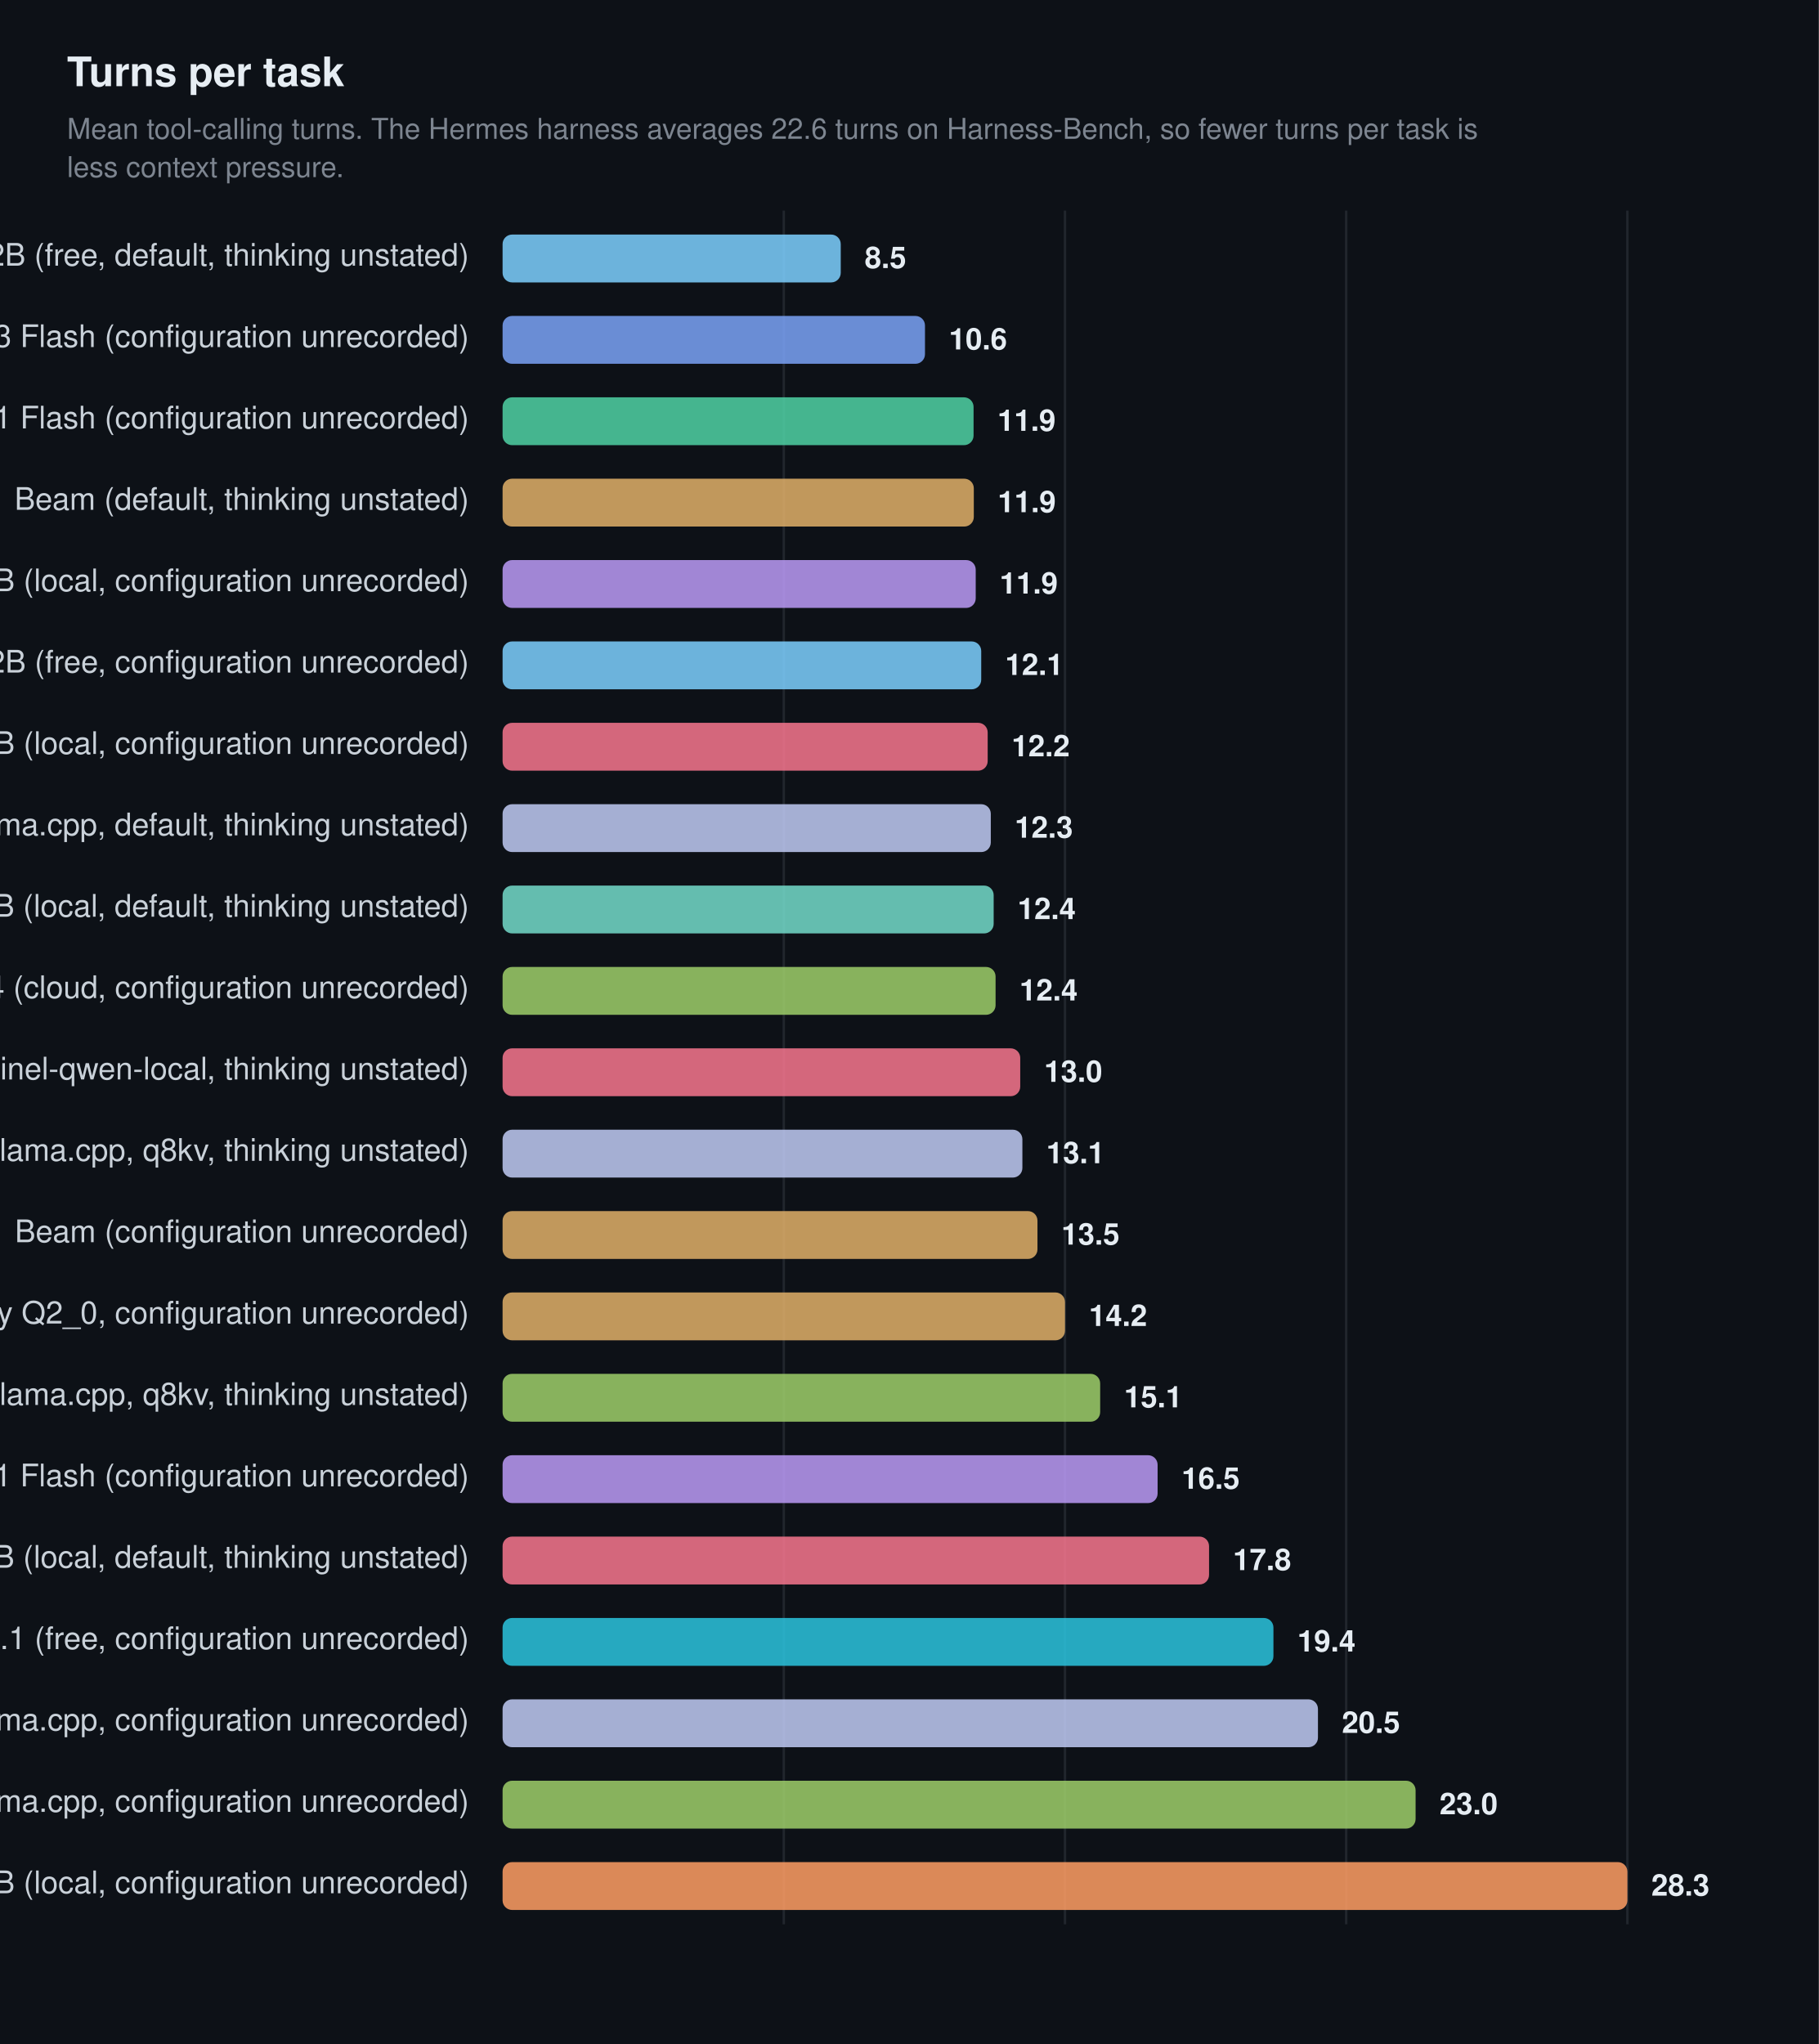
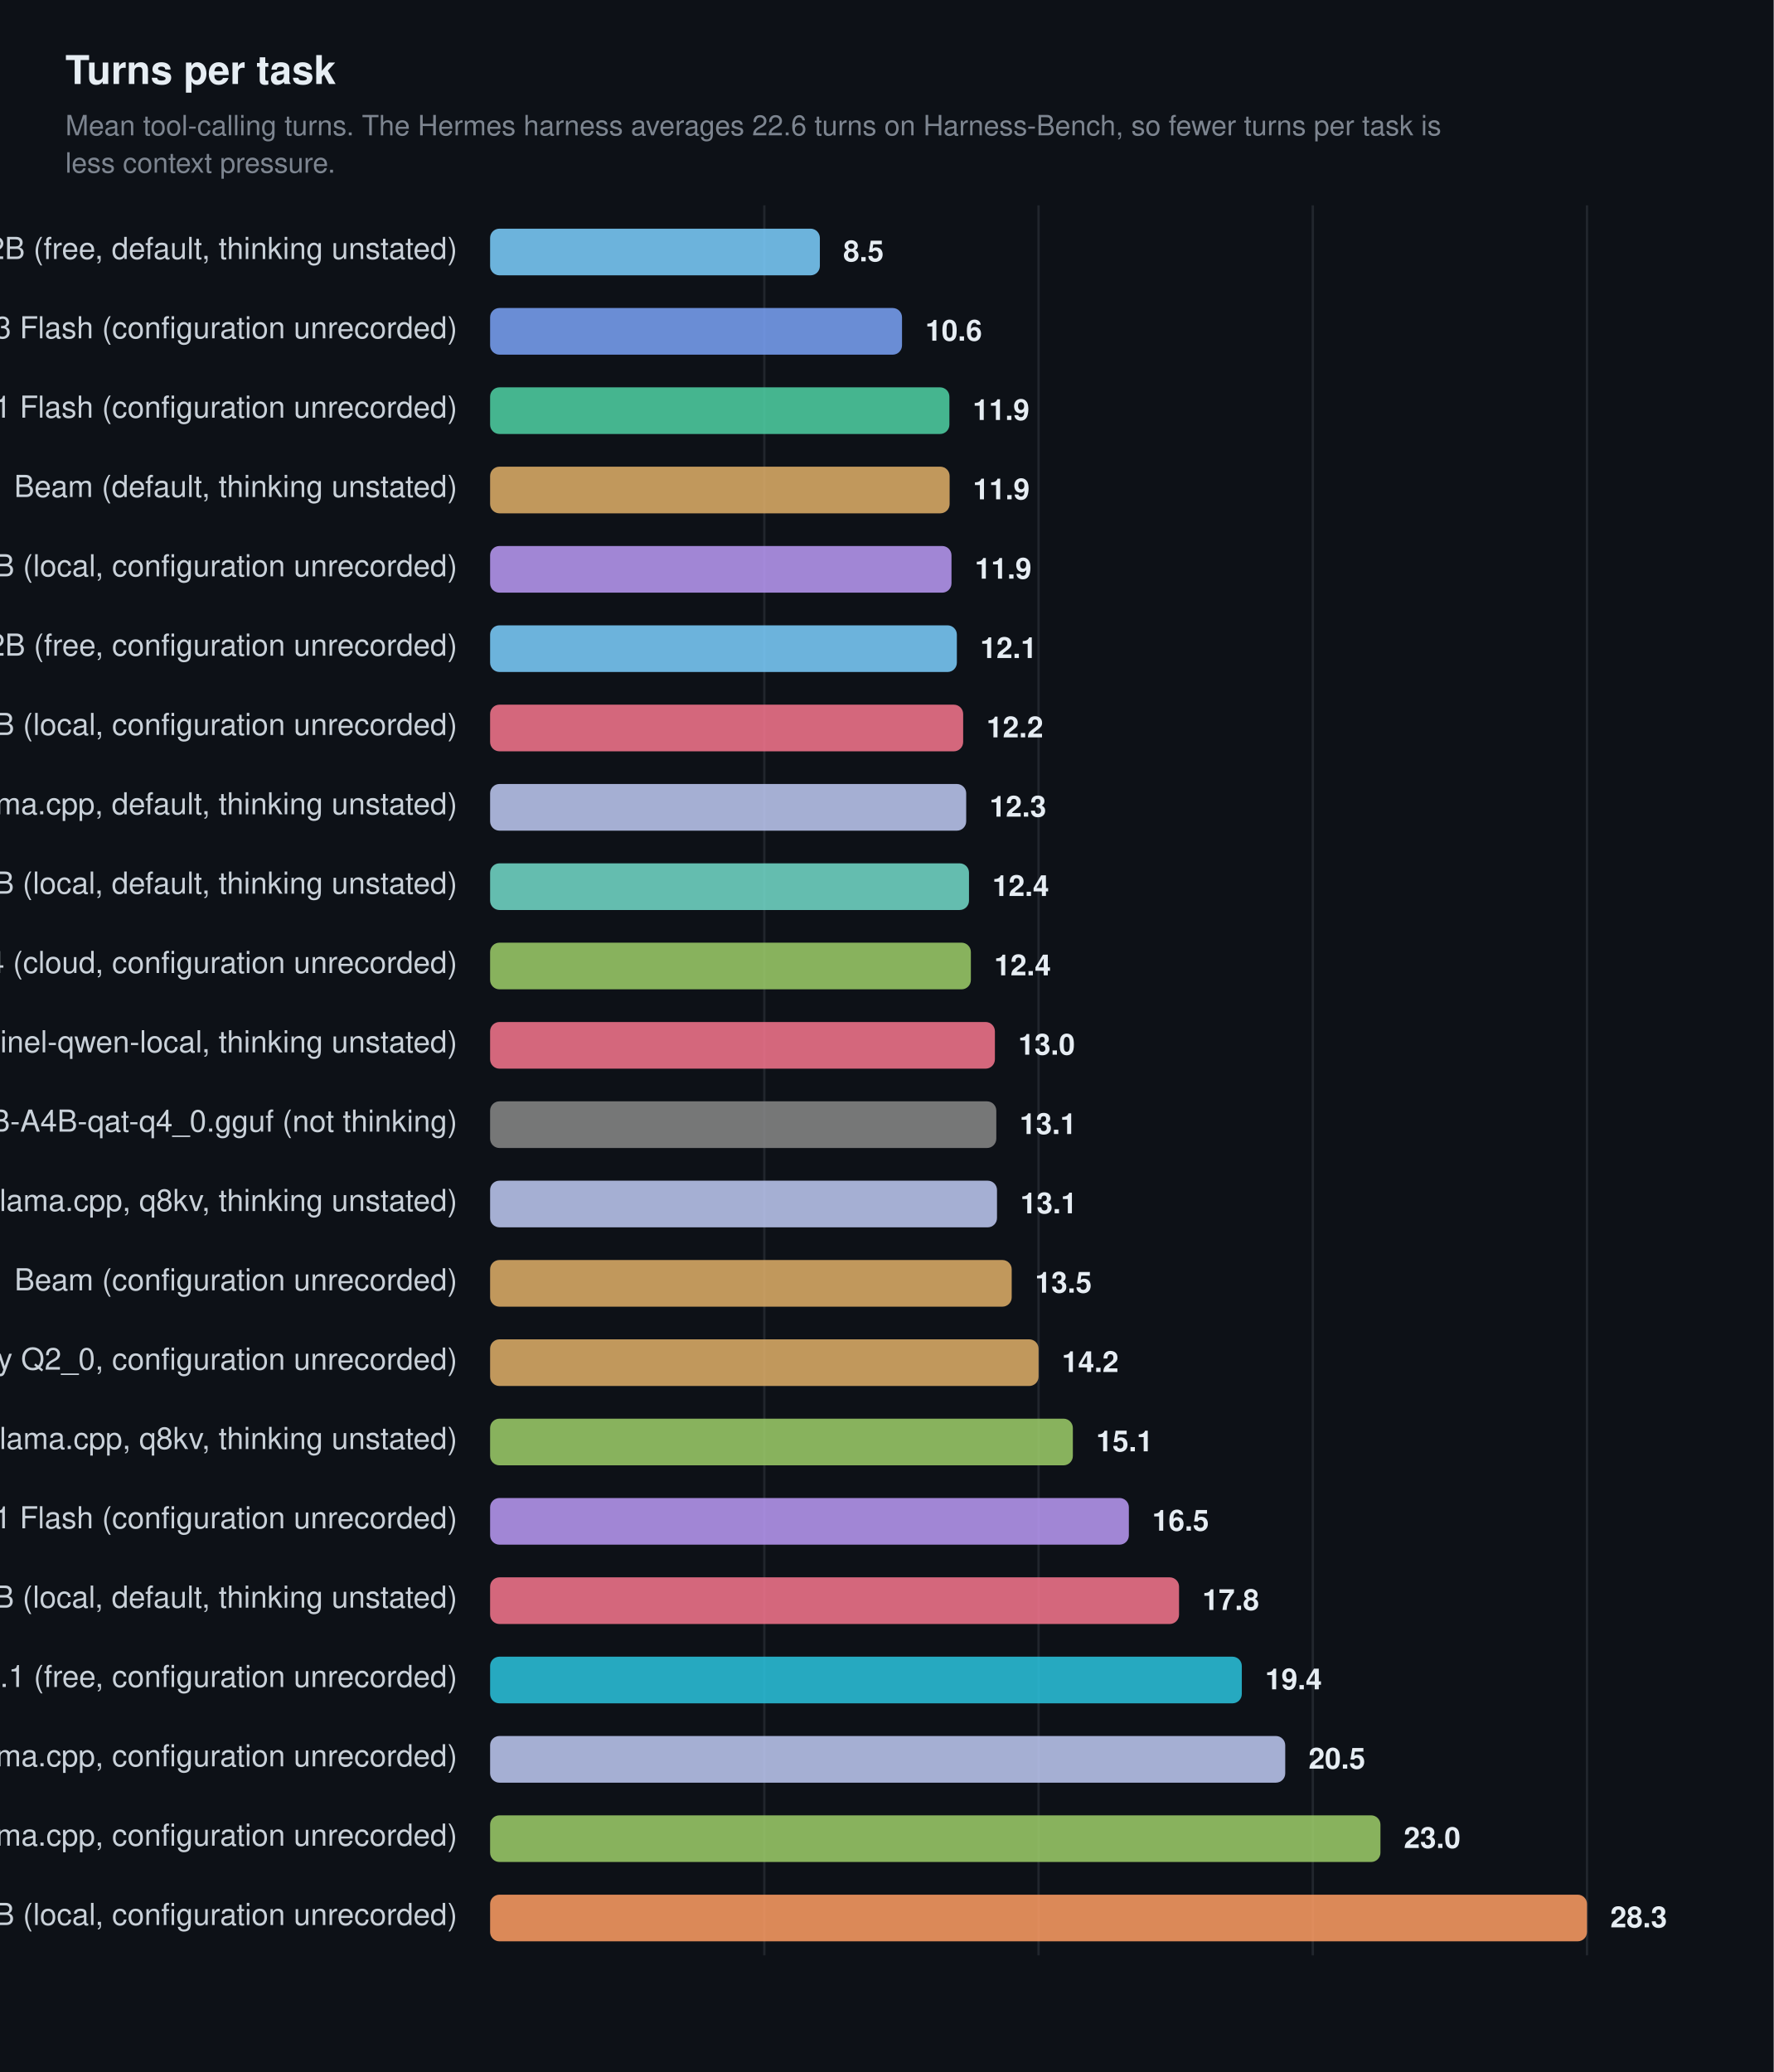
- <svg xmlns="http://www.w3.org/2000/svg" width="760" height="854" viewBox="0 0 760 854" font-family="ui-sans-serif, -apple-system, Segoe UI, Helvetica, Arial, sans-serif">
+ <svg xmlns="http://www.w3.org/2000/svg" width="760" height="888" viewBox="0 0 760 888" font-family="ui-sans-serif, -apple-system, Segoe UI, Helvetica, Arial, sans-serif">
  <rect width="100%" height="100%" fill="#0d1117" />
  <text x="28" y="36" fill="#e6edf3" font-size="17" font-weight="600">Turns per task</text>
  <text x="28" y="58" fill="#7d8590" font-size="12">Mean tool-calling turns. The Hermes harness averages 22.6 turns on Harness-Bench, so fewer turns per task is</text>
  <text x="28" y="74" fill="#7d8590" font-size="12">less context pressure.</text>
-   <line x1="327.5" y1="88" x2="327.5" y2="804" stroke="#21262d" stroke-width="1" />
-   <line x1="445.0" y1="88" x2="445.0" y2="804" stroke="#21262d" stroke-width="1" />
-   <line x1="562.5" y1="88" x2="562.5" y2="804" stroke="#21262d" stroke-width="1" />
-   <line x1="680.0" y1="88" x2="680.0" y2="804" stroke="#21262d" stroke-width="1" />
+   <line x1="327.5" y1="88" x2="327.5" y2="838" stroke="#21262d" stroke-width="1" />
+   <line x1="445.0" y1="88" x2="445.0" y2="838" stroke="#21262d" stroke-width="1" />
+   <line x1="562.5" y1="88" x2="562.5" y2="838" stroke="#21262d" stroke-width="1" />
+   <line x1="680.0" y1="88" x2="680.0" y2="838" stroke="#21262d" stroke-width="1" />
  <text x="196" y="111" fill="#c9d1d9" font-size="13" text-anchor="end">Ornith 1.5 122B (free, default, thinking unstated)</text>
  <rect x="210" y="98" width="141.3" height="20" rx="4" fill="#7dcfff" opacity="0.85" />
  <text x="361.3" y="112" fill="#e6edf3" font-size="12.5" font-weight="600">8.5</text>
  <text x="196" y="145" fill="#c9d1d9" font-size="13" text-anchor="end">GLM-5.3 Flash (configuration unrecorded)</text>
  <rect x="210" y="132" width="176.5" height="20" rx="4" fill="#7aa2f7" opacity="0.85" />
  <text x="396.5" y="146" fill="#e6edf3" font-size="12.5" font-weight="600">10.6</text>
  <text x="196" y="179" fill="#c9d1d9" font-size="13" text-anchor="end">DeepSeek V4.1 Flash (configuration unrecorded)</text>
  <rect x="210" y="166" width="196.8" height="20" rx="4" fill="#4fd1a5" opacity="0.85" />
  <text x="416.8" y="180" fill="#e6edf3" font-size="12.5" font-weight="600">11.9</text>
  <text x="196" y="213" fill="#c9d1d9" font-size="13" text-anchor="end">Beam (default, thinking unstated)</text>
  <rect x="210" y="200" width="196.9" height="20" rx="4" fill="#e0af68" opacity="0.85" />
  <text x="416.9" y="214" fill="#e6edf3" font-size="12.5" font-weight="600">11.9</text>
  <text x="196" y="247" fill="#c9d1d9" font-size="13" text-anchor="end">Groot 19B (local, configuration unrecorded)</text>
  <rect x="210" y="234" width="197.7" height="20" rx="4" fill="#bb9af7" opacity="0.85" />
  <text x="417.7" y="248" fill="#e6edf3" font-size="12.5" font-weight="600">11.9</text>
  <text x="196" y="281" fill="#c9d1d9" font-size="13" text-anchor="end">Ornith 1.5 122B (free, configuration unrecorded)</text>
  <rect x="210" y="268" width="200.0" height="20" rx="4" fill="#7dcfff" opacity="0.85" />
  <text x="420.0" y="282" fill="#e6edf3" font-size="12.5" font-weight="600">12.1</text>
  <text x="196" y="315" fill="#c9d1d9" font-size="13" text-anchor="end">Qwen3.6 35B (local, configuration unrecorded)</text>
  <rect x="210" y="302" width="202.7" height="20" rx="4" fill="#f7768e" opacity="0.85" />
  <text x="422.7" y="316" fill="#e6edf3" font-size="12.5" font-weight="600">12.2</text>
  <text x="196" y="349" fill="#c9d1d9" font-size="13" text-anchor="end">Ornith 1.5 9B (llama.cpp, default, thinking unstated)</text>
  <rect x="210" y="336" width="204.0" height="20" rx="4" fill="#c0caf5" opacity="0.85" />
  <text x="424.0" y="350" fill="#e6edf3" font-size="12.5" font-weight="600">12.3</text>
  <text x="196" y="383" fill="#c9d1d9" font-size="13" text-anchor="end">Logics-SWE Qwen3.6 35B (local, default, thinking unstated)</text>
  <rect x="210" y="370" width="205.2" height="20" rx="4" fill="#73daca" opacity="0.85" />
  <text x="425.2" y="384" fill="#e6edf3" font-size="12.5" font-weight="600">12.4</text>
  <text x="196" y="417" fill="#c9d1d9" font-size="13" text-anchor="end">Gemma 4 (cloud, configuration unrecorded)</text>
  <rect x="210" y="404" width="206.0" height="20" rx="4" fill="#9ece6a" opacity="0.85" />
  <text x="426.0" y="418" fill="#e6edf3" font-size="12.5" font-weight="600">12.4</text>
  <text x="196" y="451" fill="#c9d1d9" font-size="13" text-anchor="end">Qwen3.6 35B (local, sentinel-qwen-local, thinking unstated)</text>
  <rect x="210" y="438" width="216.3" height="20" rx="4" fill="#f7768e" opacity="0.85" />
  <text x="436.3" y="452" fill="#e6edf3" font-size="12.5" font-weight="600">13.0</text>
-   <text x="196" y="485" fill="#c9d1d9" font-size="13" text-anchor="end">Ornith 1.5 9B (llama.cpp, q8kv, thinking unstated)</text>
-   <rect x="210" y="472" width="217.2" height="20" rx="4" fill="#c0caf5" opacity="0.85" />
-   <text x="437.2" y="486" fill="#e6edf3" font-size="12.5" font-weight="600">13.1</text>
-   <text x="196" y="519" fill="#c9d1d9" font-size="13" text-anchor="end">Beam (configuration unrecorded)</text>
-   <rect x="210" y="506" width="223.5" height="20" rx="4" fill="#e0af68" opacity="0.85" />
-   <text x="443.5" y="520" fill="#e6edf3" font-size="12.5" font-weight="600">13.5</text>
-   <text x="196" y="553" fill="#c9d1d9" font-size="13" text-anchor="end">Bonsai 2 9B (ternary Q2_0, configuration unrecorded)</text>
-   <rect x="210" y="540" width="235.0" height="20" rx="4" fill="#e0af68" opacity="0.85" />
-   <text x="455.0" y="554" fill="#e6edf3" font-size="12.5" font-weight="600">14.2</text>
-   <text x="196" y="587" fill="#c9d1d9" font-size="13" text-anchor="end">LFM3 1.7B (llama.cpp, q8kv, thinking unstated)</text>
-   <rect x="210" y="574" width="249.7" height="20" rx="4" fill="#9ece6a" opacity="0.85" />
-   <text x="469.7" y="588" fill="#e6edf3" font-size="12.5" font-weight="600">15.1</text>
-   <text x="196" y="621" fill="#c9d1d9" font-size="13" text-anchor="end">MiniMax M3.1 Flash (configuration unrecorded)</text>
-   <rect x="210" y="608" width="273.7" height="20" rx="4" fill="#bb9af7" opacity="0.85" />
-   <text x="493.7" y="622" fill="#e6edf3" font-size="12.5" font-weight="600">16.5</text>
-   <text x="196" y="655" fill="#c9d1d9" font-size="13" text-anchor="end">GLM-4.7-Flash 30B (local, default, thinking unstated)</text>
-   <rect x="210" y="642" width="295.2" height="20" rx="4" fill="#f7768e" opacity="0.85" />
-   <text x="515.2" y="656" fill="#e6edf3" font-size="12.5" font-weight="600">17.8</text>
-   <text x="196" y="689" fill="#c9d1d9" font-size="13" text-anchor="end">Laguna S 2.1 (free, configuration unrecorded)</text>
-   <rect x="210" y="676" width="322.1" height="20" rx="4" fill="#2ac3de" opacity="0.85" />
-   <text x="542.1" y="690" fill="#e6edf3" font-size="12.5" font-weight="600">19.4</text>
-   <text x="196" y="723" fill="#c9d1d9" font-size="13" text-anchor="end">Ornith 1.5 9B (llama.cpp, configuration unrecorded)</text>
-   <rect x="210" y="710" width="340.7" height="20" rx="4" fill="#c0caf5" opacity="0.85" />
-   <text x="560.7" y="724" fill="#e6edf3" font-size="12.5" font-weight="600">20.5</text>
-   <text x="196" y="757" fill="#c9d1d9" font-size="13" text-anchor="end">LFM3 1.7B (llama.cpp, configuration unrecorded)</text>
-   <rect x="210" y="744" width="381.5" height="20" rx="4" fill="#9ece6a" opacity="0.85" />
-   <text x="601.5" y="758" fill="#e6edf3" font-size="12.5" font-weight="600">23.0</text>
-   <text x="196" y="791" fill="#c9d1d9" font-size="13" text-anchor="end">Nemotron 3.5 Lightning 30B (local, configuration unrecorded)</text>
-   <rect x="210" y="778" width="470.0" height="20" rx="4" fill="#ff9e64" opacity="0.85" />
-   <text x="690.0" y="792" fill="#e6edf3" font-size="12.5" font-weight="600">28.3</text>
+   <text x="196" y="485" fill="#c9d1d9" font-size="13" text-anchor="end">gemma-4-26B-A4B-qat-q4_0.gguf (not thinking)</text>
+   <rect x="210" y="472" width="216.9" height="20" rx="4" fill="#888888" opacity="0.85" />
+   <text x="436.9" y="486" fill="#e6edf3" font-size="12.5" font-weight="600">13.1</text>
+   <text x="196" y="519" fill="#c9d1d9" font-size="13" text-anchor="end">Ornith 1.5 9B (llama.cpp, q8kv, thinking unstated)</text>
+   <rect x="210" y="506" width="217.2" height="20" rx="4" fill="#c0caf5" opacity="0.85" />
+   <text x="437.2" y="520" fill="#e6edf3" font-size="12.5" font-weight="600">13.1</text>
+   <text x="196" y="553" fill="#c9d1d9" font-size="13" text-anchor="end">Beam (configuration unrecorded)</text>
+   <rect x="210" y="540" width="223.5" height="20" rx="4" fill="#e0af68" opacity="0.85" />
+   <text x="443.5" y="554" fill="#e6edf3" font-size="12.5" font-weight="600">13.5</text>
+   <text x="196" y="587" fill="#c9d1d9" font-size="13" text-anchor="end">Bonsai 2 9B (ternary Q2_0, configuration unrecorded)</text>
+   <rect x="210" y="574" width="235.0" height="20" rx="4" fill="#e0af68" opacity="0.85" />
+   <text x="455.0" y="588" fill="#e6edf3" font-size="12.5" font-weight="600">14.2</text>
+   <text x="196" y="621" fill="#c9d1d9" font-size="13" text-anchor="end">LFM3 1.7B (llama.cpp, q8kv, thinking unstated)</text>
+   <rect x="210" y="608" width="249.7" height="20" rx="4" fill="#9ece6a" opacity="0.85" />
+   <text x="469.7" y="622" fill="#e6edf3" font-size="12.5" font-weight="600">15.1</text>
+   <text x="196" y="655" fill="#c9d1d9" font-size="13" text-anchor="end">MiniMax M3.1 Flash (configuration unrecorded)</text>
+   <rect x="210" y="642" width="273.7" height="20" rx="4" fill="#bb9af7" opacity="0.85" />
+   <text x="493.7" y="656" fill="#e6edf3" font-size="12.5" font-weight="600">16.5</text>
+   <text x="196" y="689" fill="#c9d1d9" font-size="13" text-anchor="end">GLM-4.7-Flash 30B (local, default, thinking unstated)</text>
+   <rect x="210" y="676" width="295.2" height="20" rx="4" fill="#f7768e" opacity="0.85" />
+   <text x="515.2" y="690" fill="#e6edf3" font-size="12.5" font-weight="600">17.8</text>
+   <text x="196" y="723" fill="#c9d1d9" font-size="13" text-anchor="end">Laguna S 2.1 (free, configuration unrecorded)</text>
+   <rect x="210" y="710" width="322.1" height="20" rx="4" fill="#2ac3de" opacity="0.85" />
+   <text x="542.1" y="724" fill="#e6edf3" font-size="12.5" font-weight="600">19.4</text>
+   <text x="196" y="757" fill="#c9d1d9" font-size="13" text-anchor="end">Ornith 1.5 9B (llama.cpp, configuration unrecorded)</text>
+   <rect x="210" y="744" width="340.7" height="20" rx="4" fill="#c0caf5" opacity="0.85" />
+   <text x="560.7" y="758" fill="#e6edf3" font-size="12.5" font-weight="600">20.5</text>
+   <text x="196" y="791" fill="#c9d1d9" font-size="13" text-anchor="end">LFM3 1.7B (llama.cpp, configuration unrecorded)</text>
+   <rect x="210" y="778" width="381.5" height="20" rx="4" fill="#9ece6a" opacity="0.85" />
+   <text x="601.5" y="792" fill="#e6edf3" font-size="12.5" font-weight="600">23.0</text>
+   <text x="196" y="825" fill="#c9d1d9" font-size="13" text-anchor="end">Nemotron 3.5 Lightning 30B (local, configuration unrecorded)</text>
+   <rect x="210" y="812" width="470.0" height="20" rx="4" fill="#ff9e64" opacity="0.85" />
+   <text x="690.0" y="826" fill="#e6edf3" font-size="12.5" font-weight="600">28.3</text>
</svg>
